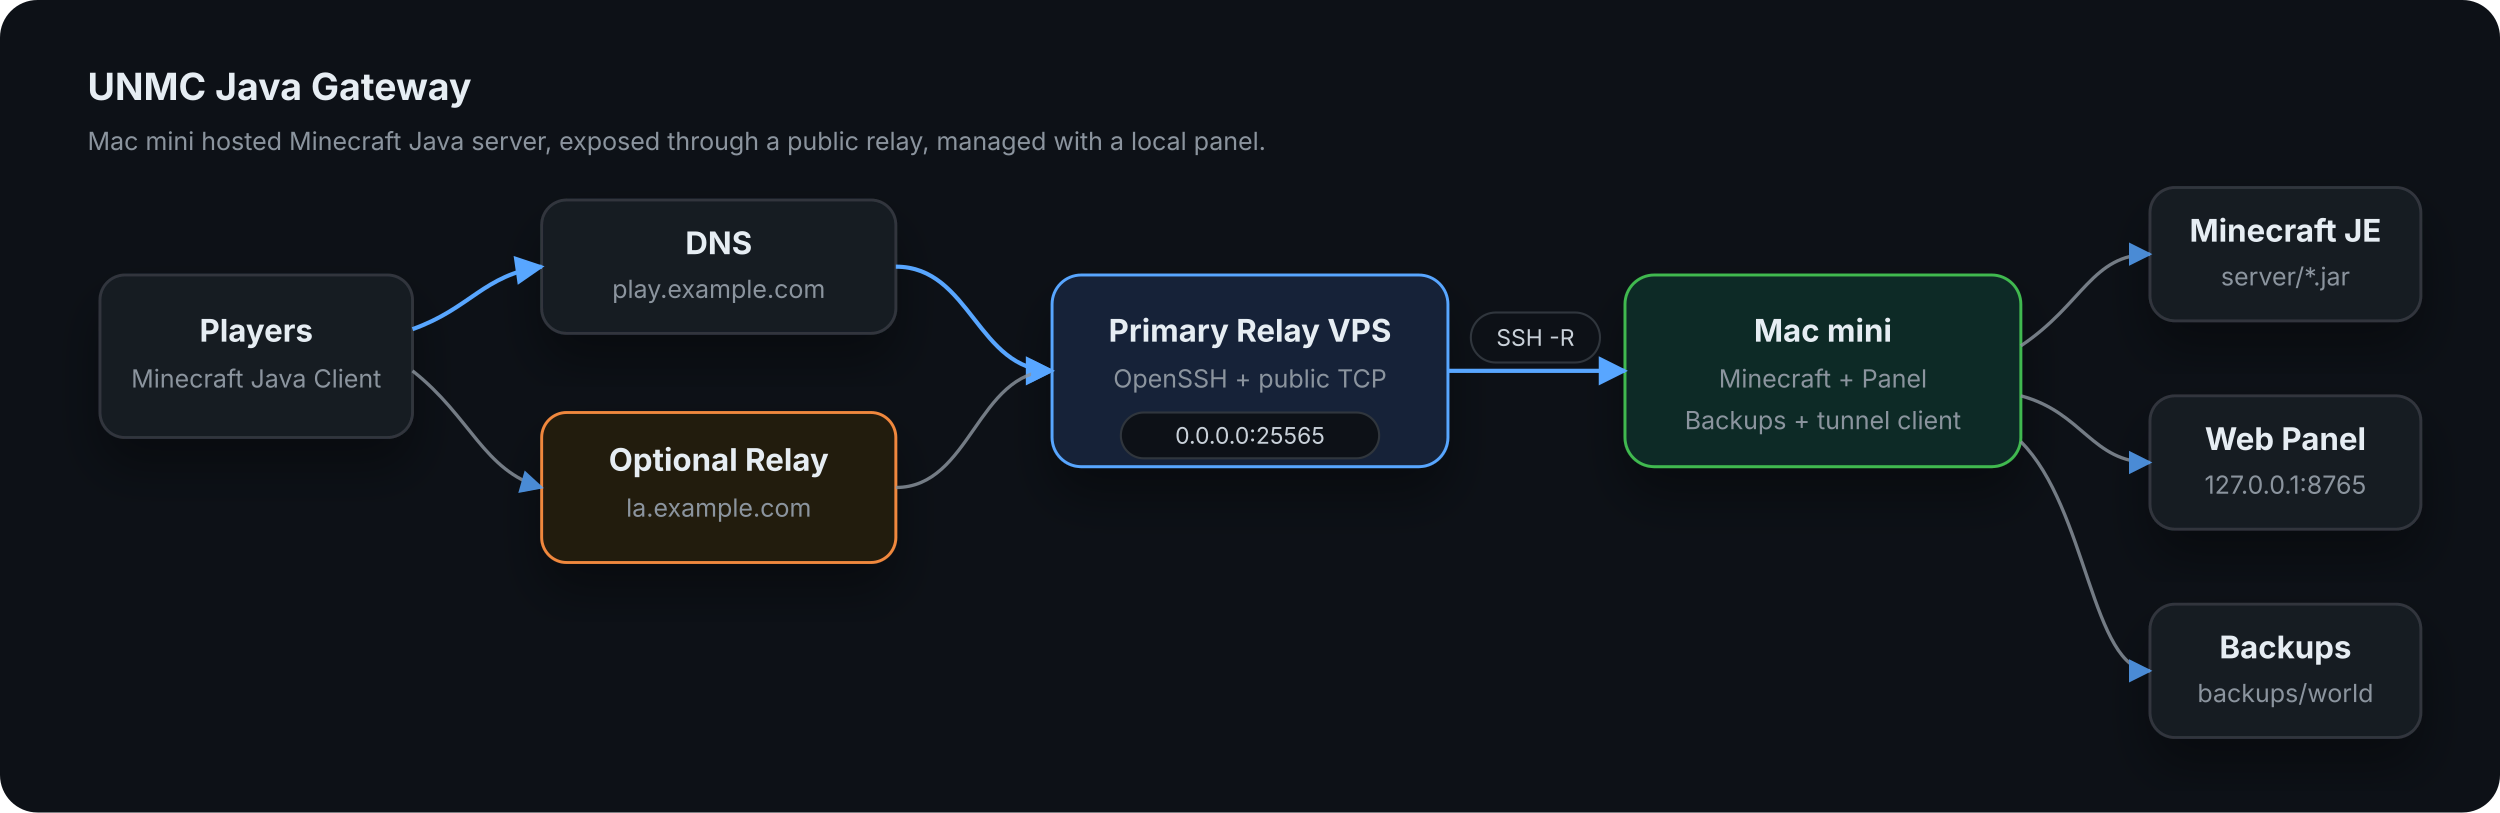
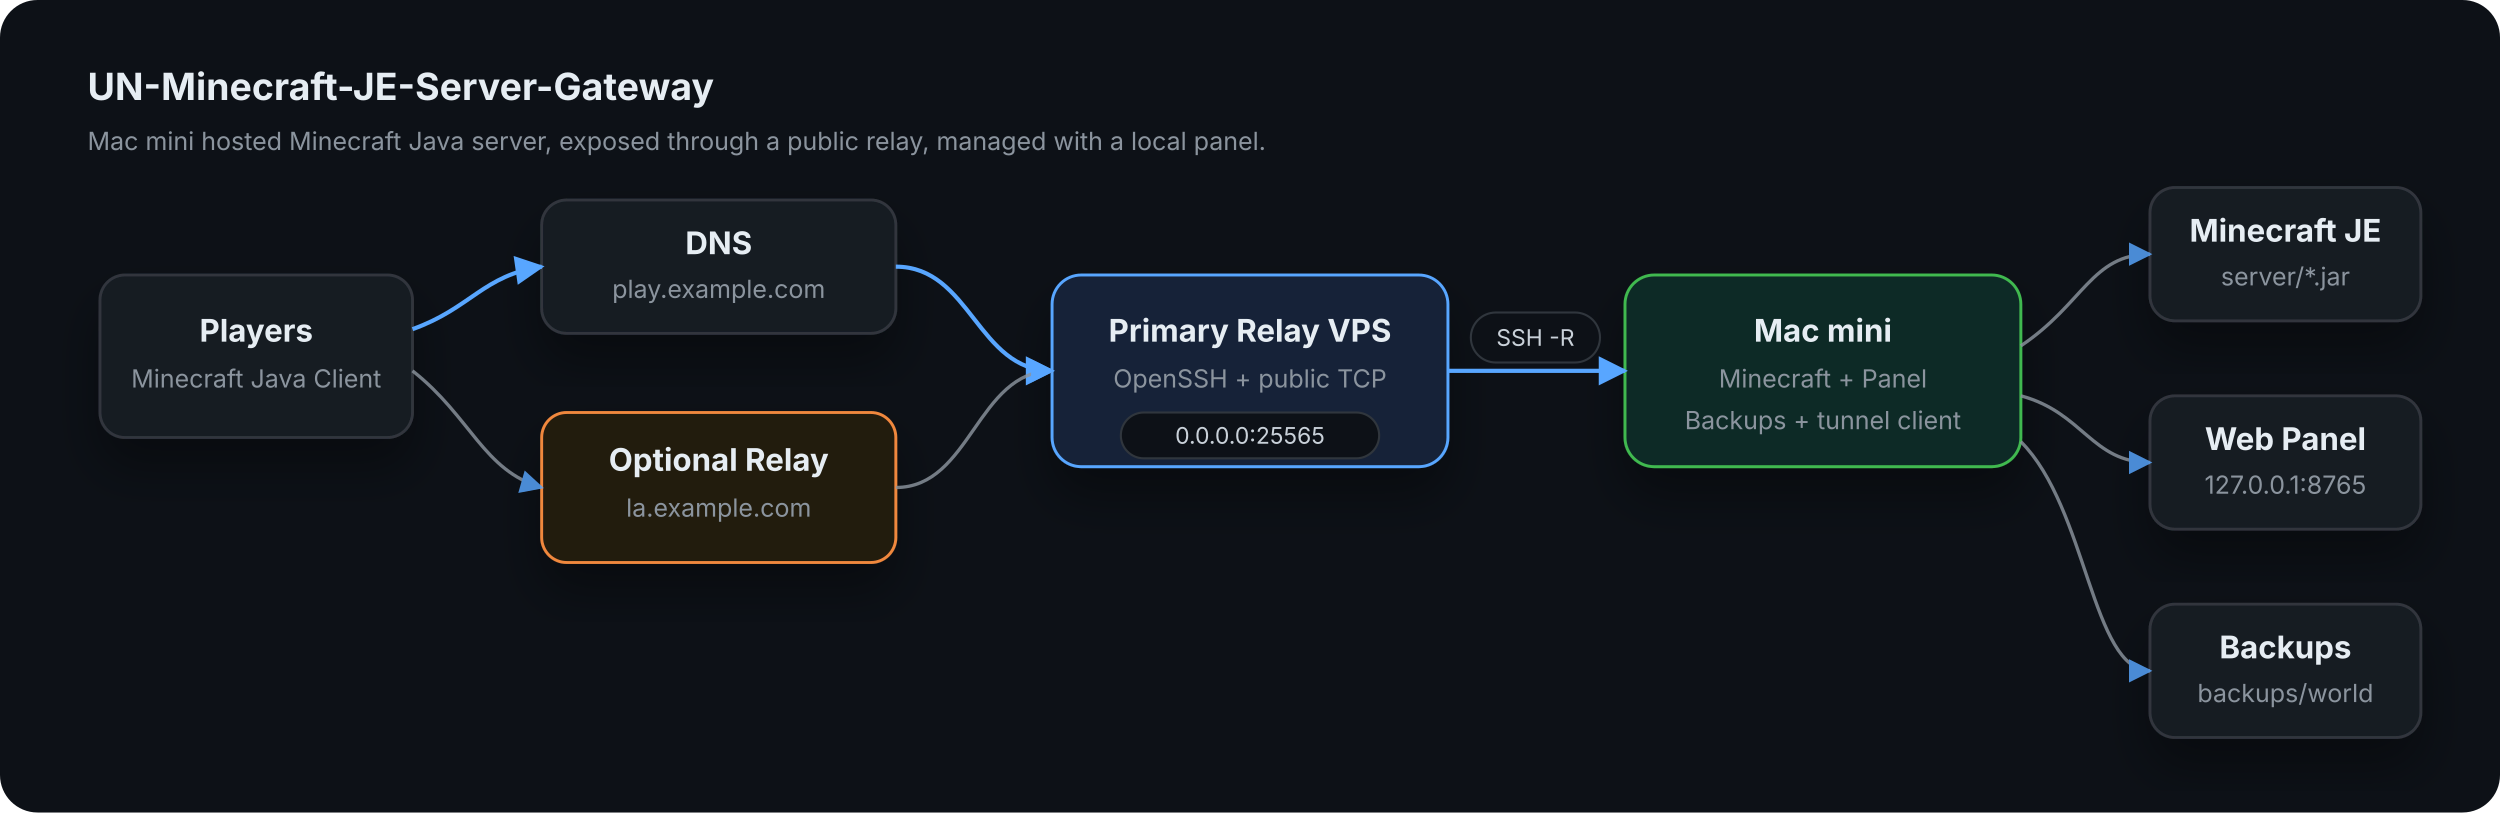
<svg xmlns="http://www.w3.org/2000/svg" width="1200" height="390" viewBox="0 0 1200 390" role="img" aria-labelledby="title desc">
  <defs>
    <marker id="arrow" viewBox="0 0 10 10" refX="9" refY="5" markerWidth="7" markerHeight="7" orient="auto-start-reverse">
      <path d="M 0 0 L 10 5 L 0 10 z" fill="#58a6ff" />
    </marker>
    <filter id="shadow" x="-20%" y="-30%" width="140%" height="170%">
      <feDropShadow dx="0" dy="14" stdDeviation="12" flood-color="#010409" flood-opacity=".35" />
    </filter>
    <style>
      .bg { fill: #0d1117; }
      .card { fill: #161b22; stroke: #30363d; stroke-width: 1.4; filter: url(#shadow); }
      .primary { fill: #142238; stroke: #58a6ff; }
      .mac { fill: #102a25; stroke: #3fb950; }
      .optional { fill: #241a10; stroke: #f0883e; }
      .title { fill: #e6edf3; font: 700 18px -apple-system, BlinkMacSystemFont, "Segoe UI", sans-serif; }
      .label { fill: #e6edf3; font: 700 15px -apple-system, BlinkMacSystemFont, "Segoe UI", sans-serif; }
      .small { fill: #8b949e; font: 12px -apple-system, BlinkMacSystemFont, "Segoe UI", sans-serif; }
      .line { fill: none; stroke: #58a6ff; stroke-width: 2; marker-end: url(#arrow); }
      .muted-line { fill: none; stroke: #8b949e; stroke-width: 1.6; marker-end: url(#arrow); opacity: .82; }
      .tag { fill: #0d1117; stroke: #30363d; }
      .tag-text { fill: #c9d1d9; font: 11px -apple-system, BlinkMacSystemFont, "Segoe UI", sans-serif; }
    </style>
  </defs>
  <rect class="bg" width="1200" height="390" rx="18" />
-   <text class="title" x="42" y="48">UNMC Java Gateway</text>
+   <text class="title" x="42" y="48">UN-Minecraft-JE-Server-Gateway</text>
  <text class="small" x="42" y="72">Mac mini hosted Minecraft Java server, exposed through a public relay, managed with a local panel.</text>
  <rect class="card" x="48" y="132" width="150" height="78" rx="12" />
  <text class="label" x="123" y="164" text-anchor="middle">Players</text>
  <text class="small" x="123" y="186" text-anchor="middle">Minecraft Java Client</text>
  <rect class="card" x="260" y="96" width="170" height="64" rx="12" />
  <text class="label" x="345" y="122" text-anchor="middle">DNS</text>
  <text class="small" x="345" y="143" text-anchor="middle">play.example.com</text>
  <rect class="card optional" x="260" y="198" width="170" height="72" rx="12" />
  <text class="label" x="345" y="226" text-anchor="middle">Optional Relay</text>
  <text class="small" x="345" y="248" text-anchor="middle">la.example.com</text>
  <rect class="card primary" x="505" y="132" width="190" height="92" rx="14" />
  <text class="label" x="600" y="164" text-anchor="middle">Primary Relay VPS</text>
  <text class="small" x="600" y="186" text-anchor="middle">OpenSSH + public TCP</text>
  <rect class="tag" x="538" y="198" width="124" height="22" rx="11" />
  <text class="tag-text" x="600" y="213" text-anchor="middle">0.0.0.0:25565</text>
  <rect class="card mac" x="780" y="132" width="190" height="92" rx="14" />
  <text class="label" x="875" y="164" text-anchor="middle">Mac mini</text>
  <text class="small" x="875" y="186" text-anchor="middle">Minecraft + Panel</text>
  <text class="small" x="875" y="206" text-anchor="middle">Backups + tunnel client</text>
  <rect class="card" x="1032" y="90" width="130" height="64" rx="12" />
  <text class="label" x="1097" y="116" text-anchor="middle">Minecraft JE</text>
  <text class="small" x="1097" y="137" text-anchor="middle">server/*.jar</text>
  <rect class="card" x="1032" y="190" width="130" height="64" rx="12" />
  <text class="label" x="1097" y="216" text-anchor="middle">Web Panel</text>
  <text class="small" x="1097" y="237" text-anchor="middle">127.0.0.1:8765</text>
  <rect class="card" x="1032" y="290" width="130" height="64" rx="12" />
  <text class="label" x="1097" y="316" text-anchor="middle">Backups</text>
  <text class="small" x="1097" y="337" text-anchor="middle">backups/world</text>
  <path class="line" d="M198 158 C226 148 232 132 260 128" />
  <path class="muted-line" d="M198 178 C226 200 232 226 260 234" />
  <path class="line" d="M430 128 C466 128 469 178 505 178" />
  <path class="muted-line" d="M430 234 C466 234 469 178 505 178" />
  <path class="line" d="M695 178 C730 178 745 178 780 178" />
  <path class="muted-line" d="M970 166 C1000 146 1004 122 1032 122" />
  <path class="muted-line" d="M970 190 C1000 198 1004 222 1032 222" />
  <path class="muted-line" d="M970 212 C1002 244 1004 322 1032 322" />
  <rect class="tag" x="706" y="150" width="62" height="24" rx="12" />
  <text class="tag-text" x="737" y="166" text-anchor="middle">SSH -R</text>
</svg>
